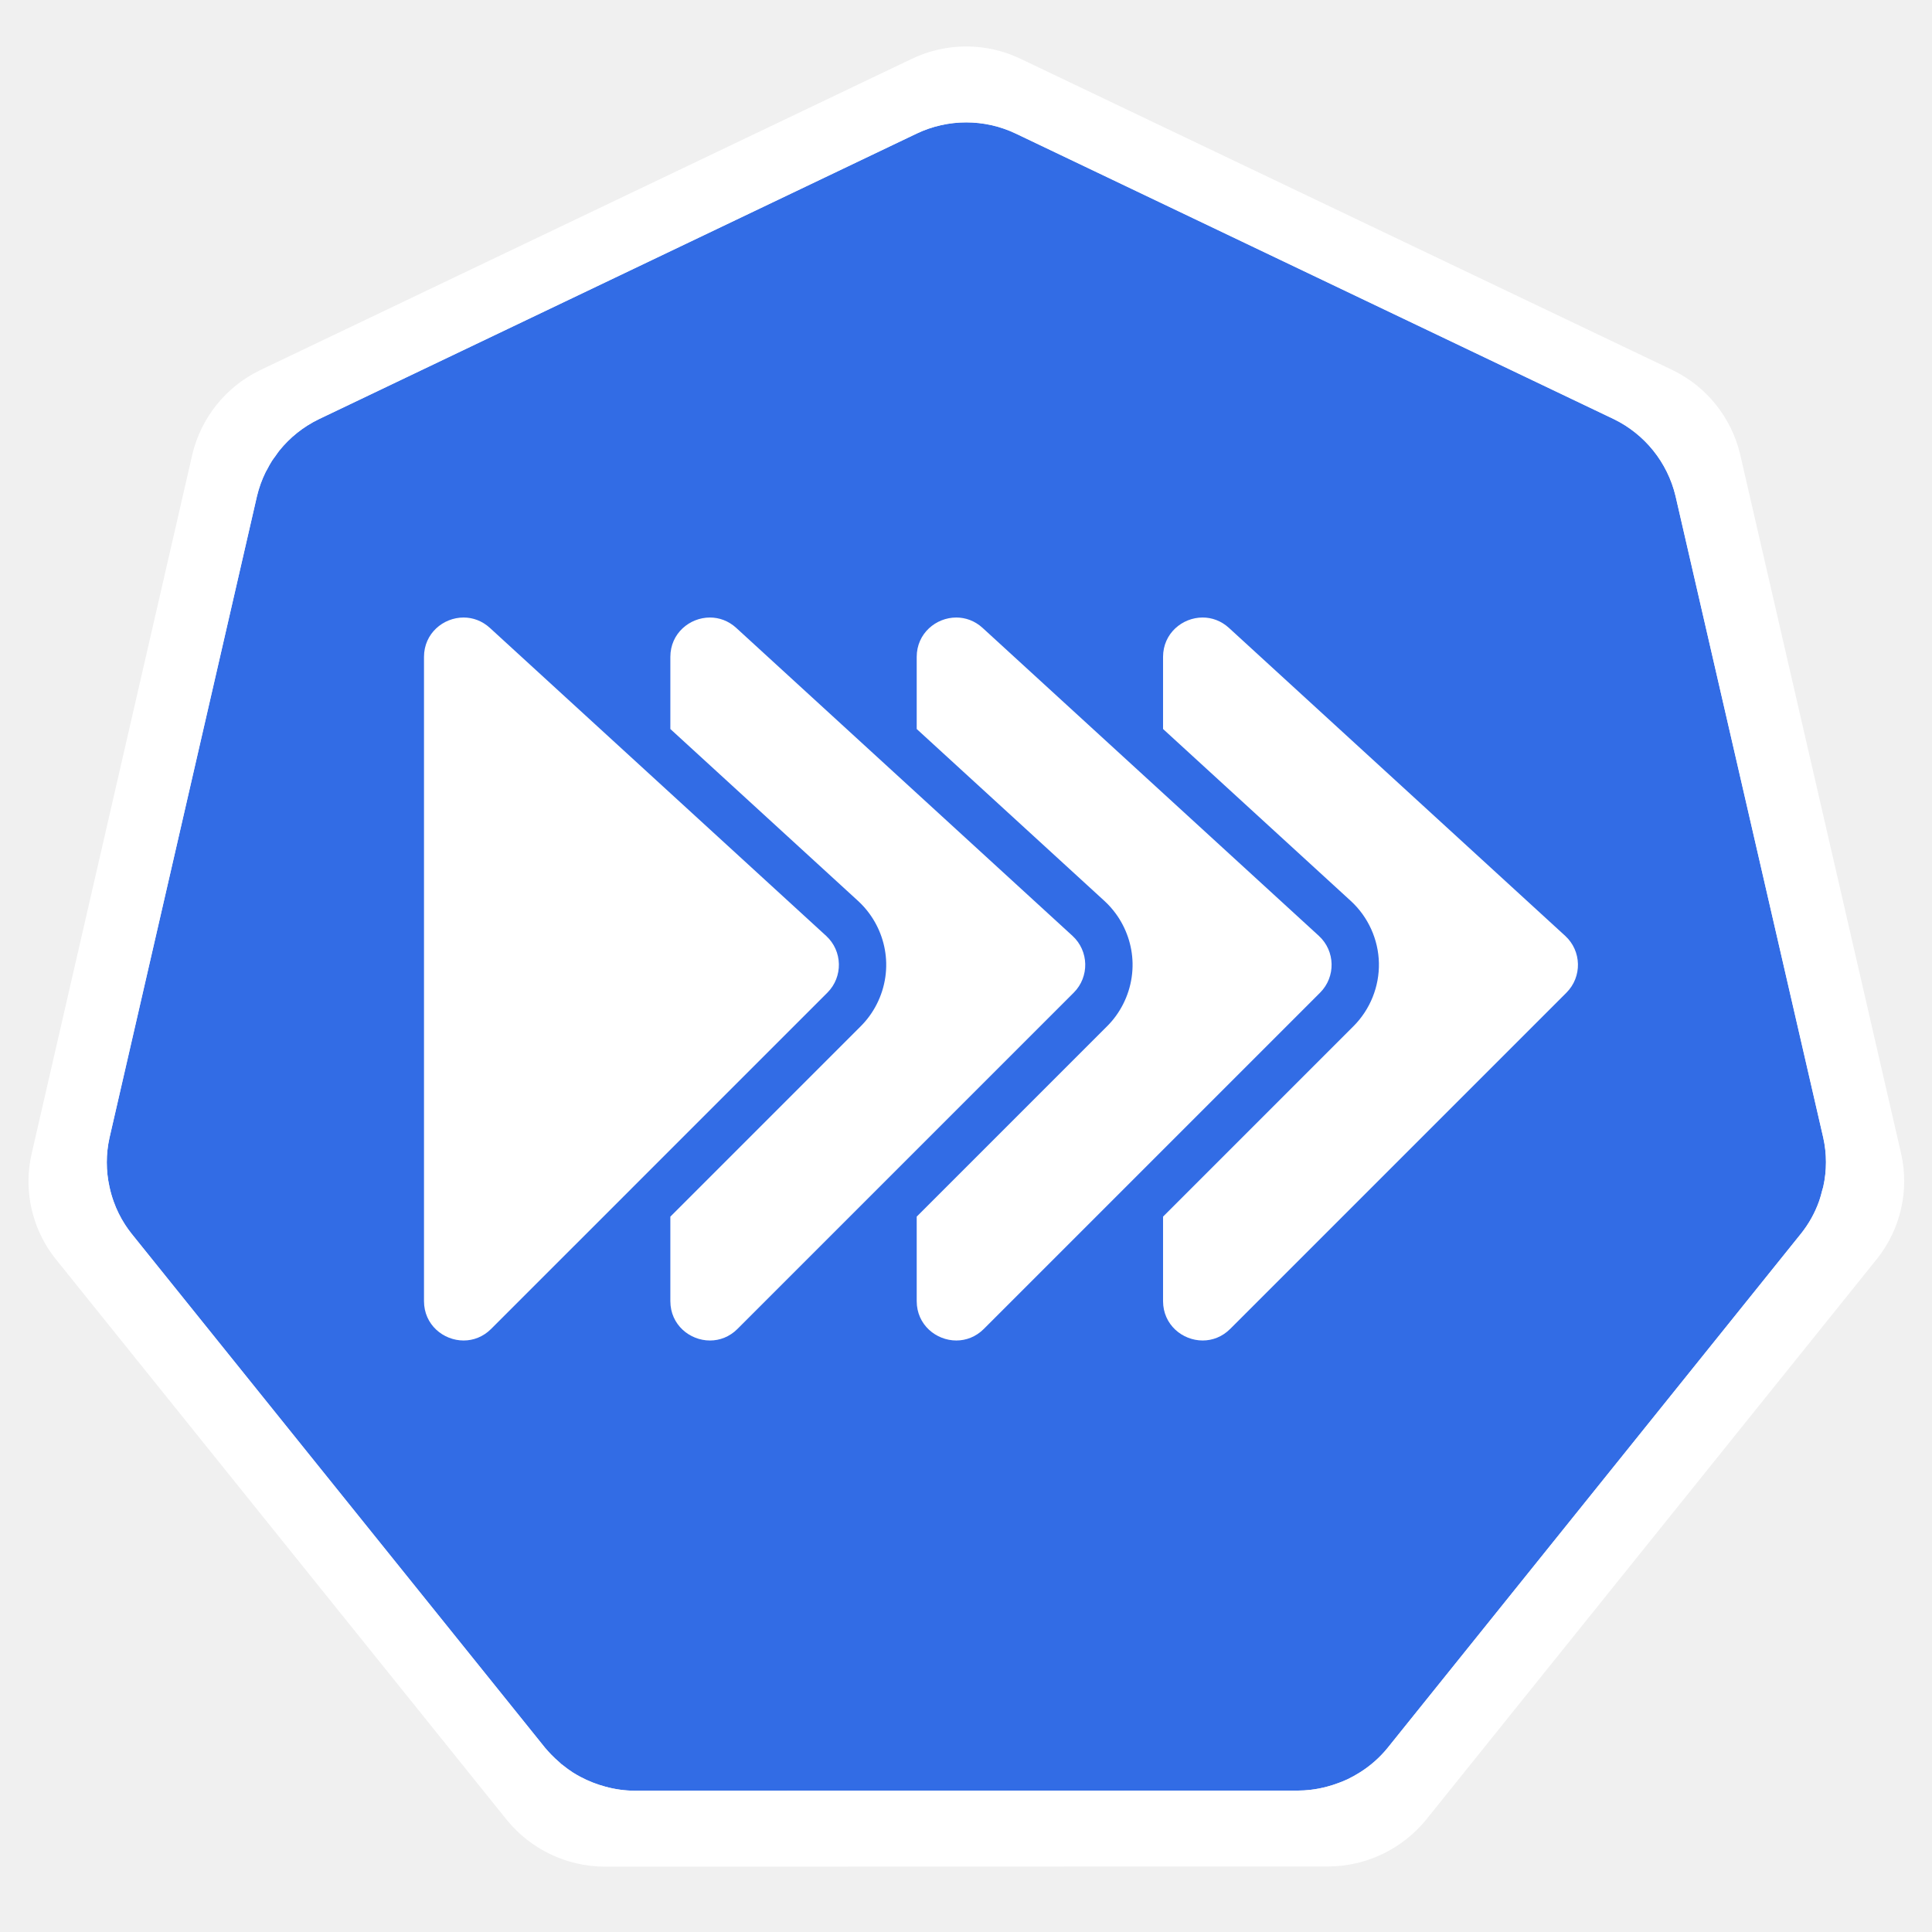
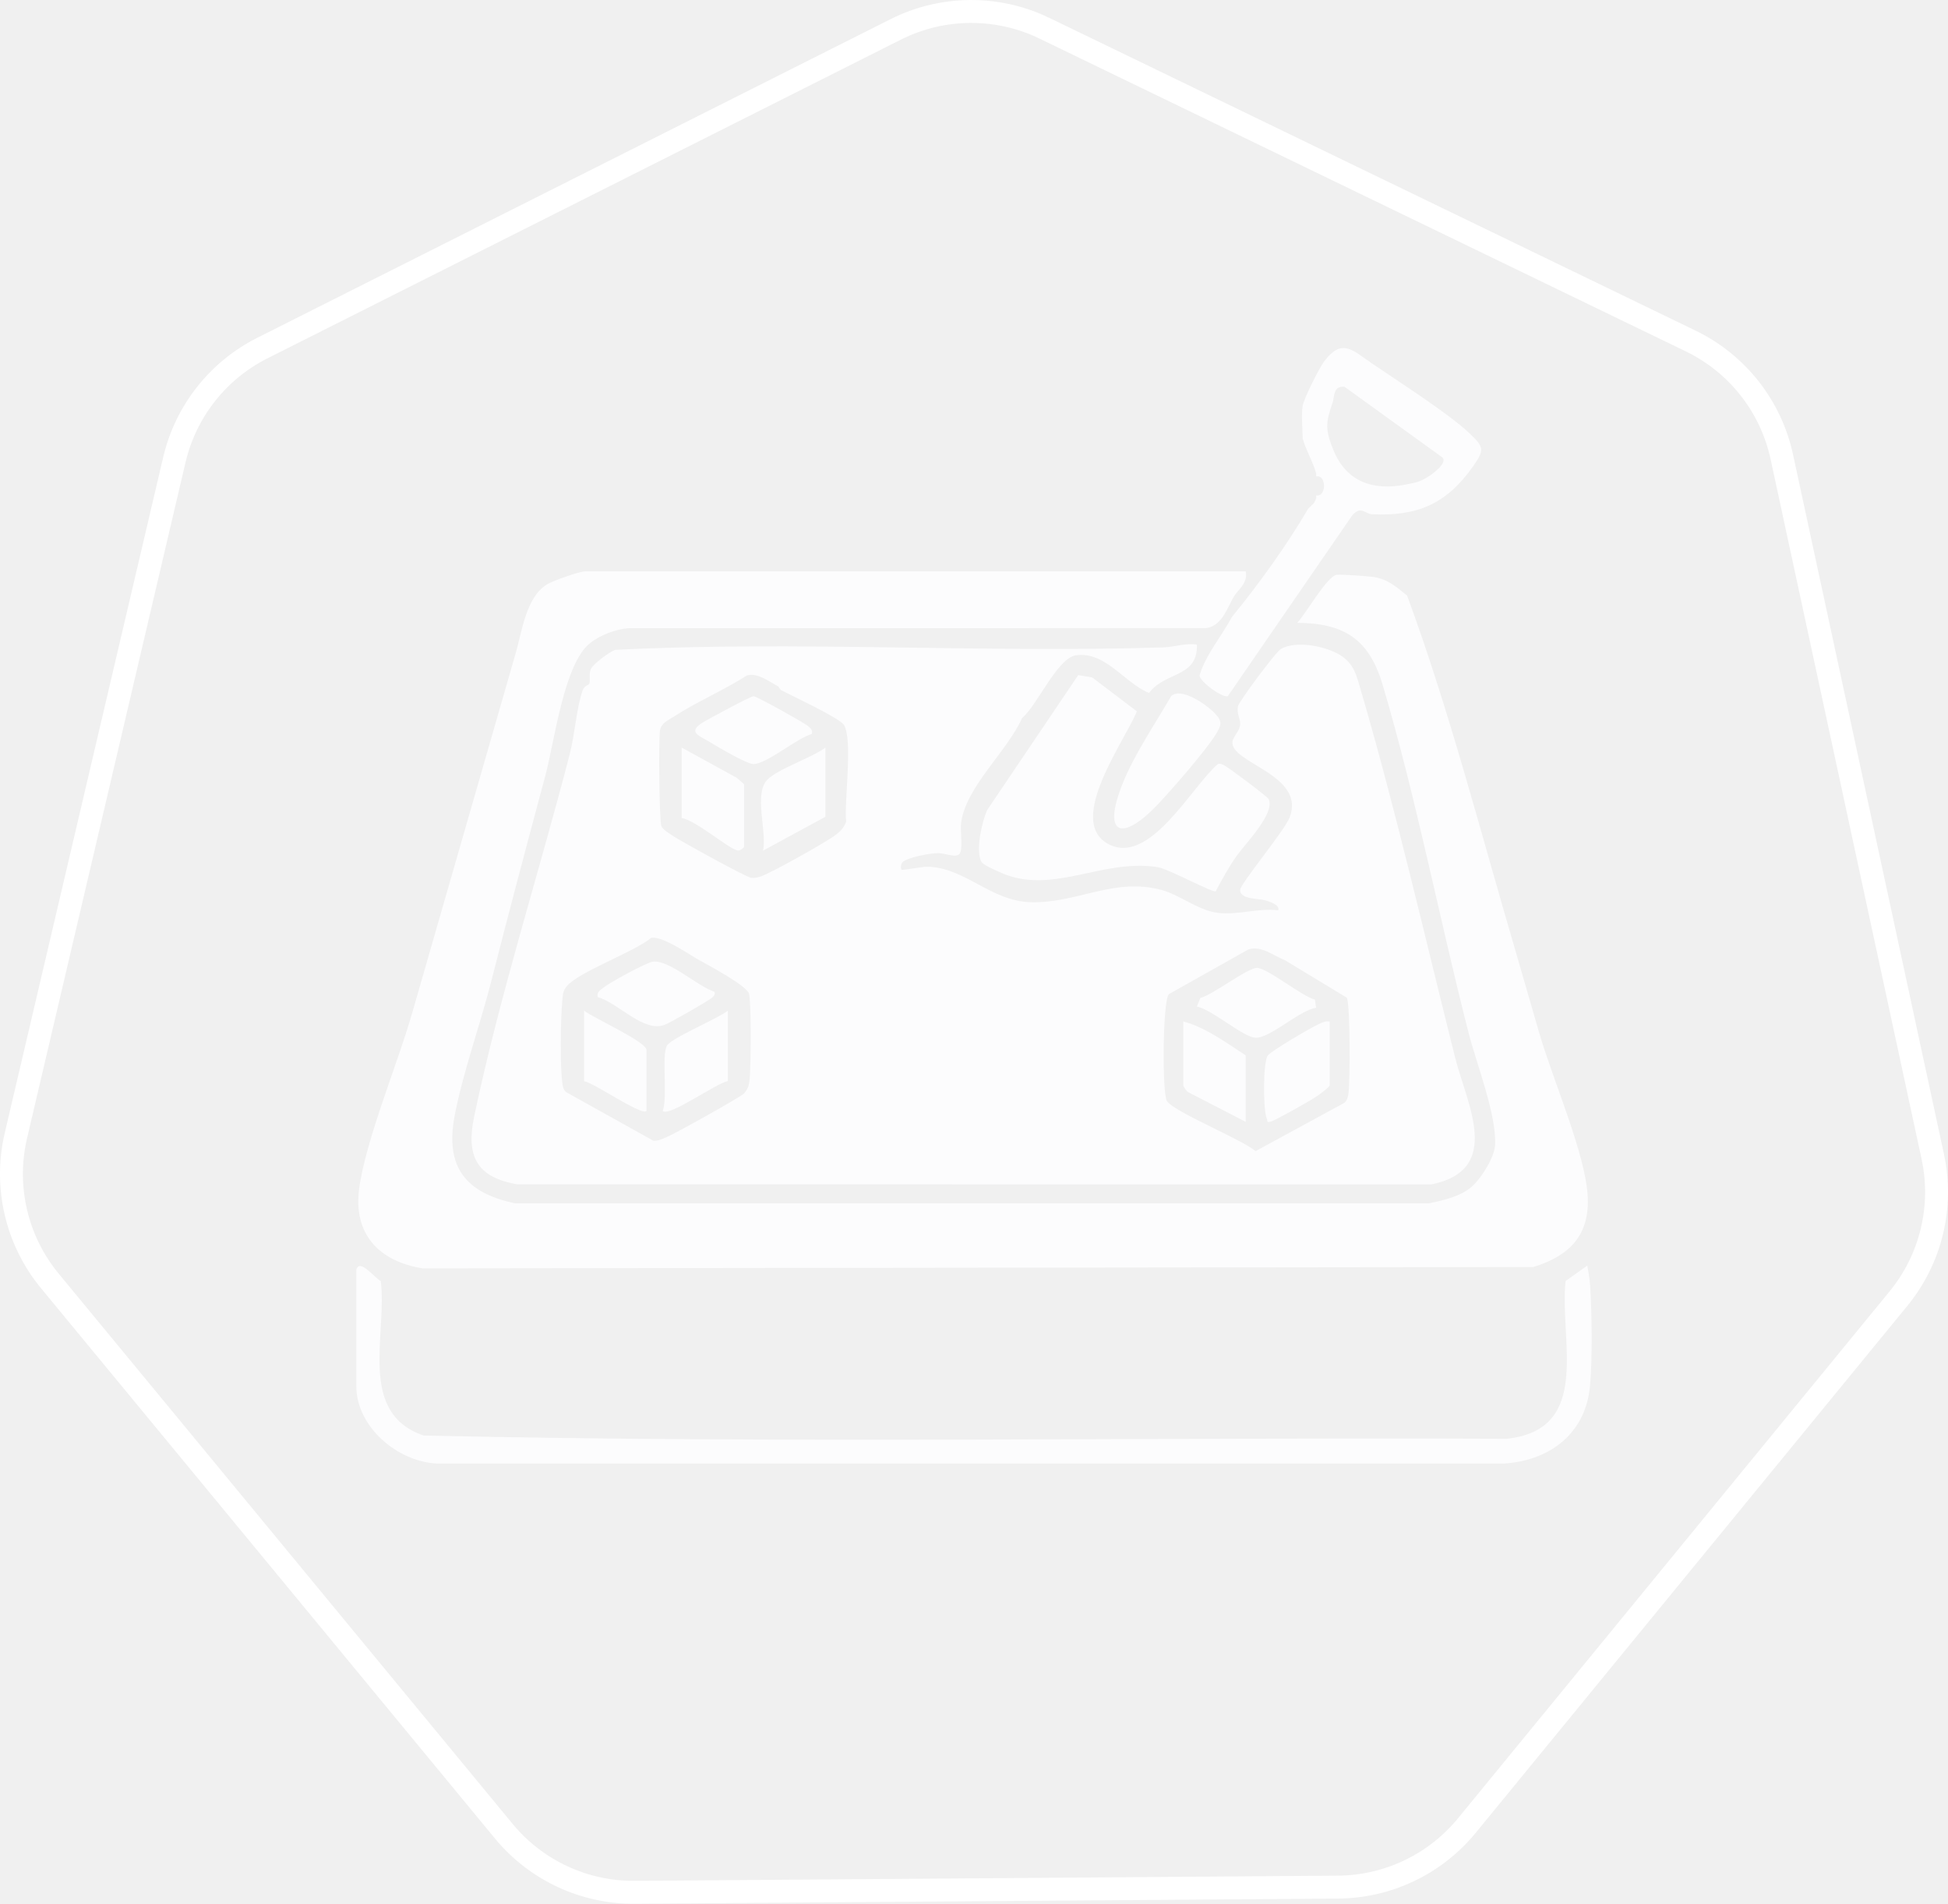
- <svg xmlns="http://www.w3.org/2000/svg" id="Layer_1" viewBox="0 0 500 500" width="64" height="64">
+ <svg xmlns="http://www.w3.org/2000/svg" id="Layer_2" viewBox="0 0 1263.52 1234.55">
  <defs>
-     <style>.cls-1{fill:none;}.cls-2{fill:#fff;}.cls-3{fill:#326ce5;}</style>
+     <style>.cls-1{fill:none;stroke:#fff;stroke-miterlimit:10;stroke-width:14.86px;}.cls-2{fill:#fcfcfd;}</style>
  </defs>
-   <g>
-     <path class="cls-1" d="m141.301,452.595c.419.498.862.972,1.311,1.446.685.729,1.429,1.395,2.183,2.049-.755-.655-1.5-1.324-2.186-2.054-.448-.471-.89-.944-1.309-1.442Z" />
-     <path class="cls-1" d="m351.988,458.66c-1.044.666-2.128,1.269-3.245,1.804-.746.358-1.518.654-2.293.95-.992.376-2.004.7-3.03.97-1.432.386-2.891.663-4.364.829-1.027.117-2.06.177-3.094.182l-170.051.04h-1.665c-2.543-.017-5.073-.365-7.526-1.038-2.268-.6-4.455-1.461-6.523-2.559,2.068,1.101,4.256,1.964,6.525,2.566,2.452.671,4.981,1.02,7.524,1.036h1.668l170.051-.04c1.034-.004,2.066-.064,3.094-.18,1.474-.168,2.932-.445,4.364-.832,1.028-.272,2.041-.598,3.034-.976.778-.282,1.542-.597,2.293-.944,1.113-.535,2.193-1.138,3.234-1.804,2.697-1.694,5.098-3.817,7.109-6.286l2.339-2.915-2.341,2.91c-2.009,2.469-4.408,4.592-7.102,6.286Z" />
-     <polygon class="cls-1" points="471.853 307.136 471.854 307.134 471.853 307.135 471.853 307.136" />
-     <path class="cls-1" d="m82.512,108.488l22.496-10.748-22.494,10.746c-4.025,1.95-7.507,4.752-10.242,8.154,2.735-3.401,6.216-6.202,10.24-8.152Z" />
-     <path class="cls-1" d="m466.133,319.215l-39.23,48.803,39.228-48.798c1.991-2.495,3.555-5.302,4.629-8.307.337-.932.581-1.892.824-2.852-.244.959-.489,1.919-.827,2.85-1.073,3.004-2.636,5.81-4.625,8.305Z" />
-     <path class="cls-3" d="m433.624,128.36c-2.082-8.698-7.954-16.004-16.001-19.907l-154.725-73.875c-8.122-3.876-17.56-3.876-25.682,0l-132.207,63.162-22.496,10.748c-4.024,1.95-7.505,4.751-10.24,8.152-.336.418-.625.872-.939,1.308-.323.45-.67.882-.968,1.349-.449.704-.84,1.443-1.229,2.184-.12.229-.266.443-.38.676-.969,1.968-1.727,4.055-2.247,6.229l-38.164,166.038c-.941,4.196-.944,8.548-.009,12.746.276,1.28.635,2.54,1.077,3.772.747,2.101,1.736,4.108,2.947,5.981.522.807,1.082,1.587,1.678,2.339l107.083,133.135c.056.07.123.131.181.2.419.497.861.971,1.309,1.442.686.73,1.431,1.398,2.186,2.054.171.148.32.32.495.464.121.101.259.18.383.279.834.668,1.689,1.311,2.591,1.885.631.397,1.277.769,1.933,1.118,2.067,1.098,4.255,1.959,6.523,2.559,2.453.672,4.983,1.021,7.526,1.038h1.665l170.051-.04c1.034-.005,2.067-.065,3.094-.182,1.473-.167,2.932-.444,4.364-.829,1.026-.27,2.038-.594,3.03-.97.774-.296,1.547-.592,2.293-.95,1.117-.535,2.201-1.137,3.245-1.804,2.694-1.694,5.093-3.817,7.102-6.286l2.341-2.91.922-1.149,64.55-80.298,39.23-48.803c1.989-2.494,3.552-5.3,4.625-8.305.338-.931.583-1.891.827-2.85.079-.313.199-.613.268-.928v.003c0-.001 0-.001 0-.002.938-4.194.936-8.545-.005-12.738l-38.225-166.036Z" />
-     <path class="cls-2" d="m492.032,298.656v-.007l-41.703-181.144c-2.27-9.492-8.679-17.464-17.46-21.721L264.066,15.195c-8.861-4.229-19.159-4.229-28.021,0L67.259,95.832c-8.782,4.254-15.193,12.222-17.467,21.71L8.161,298.698c-1.897,8.436-.319,17.281,4.377,24.541.573.878,1.18,1.729,1.839,2.55l116.827,145.26c6.199,7.568,15.447,11.981,25.23,12.039l187.347-.044c9.78-.056,19.028-4.463,25.232-12.024l116.785-145.273c6.057-7.628,8.348-17.582,6.236-27.09Zm-20.179,8.478c-0.0.001-0.0.002-0.0.003v-.004c-.069.315-.189.616-.268.928-.243.96-.487,1.92-.824,2.852-1.074,3.005-2.639,5.812-4.629,8.307l-39.228,48.798-64.55,80.298-.922,1.149-2.339,2.915c-2.011,2.469-4.412,4.592-7.109,6.286-1.041.666-2.121,1.268-3.234,1.804-.75.347-1.515.661-2.293.944-.994.378-2.007.704-3.034.976-1.432.386-2.89.664-4.364.832-1.027.116-2.06.176-3.094.18l-170.051.04h-1.668c-2.542-.016-5.072-.364-7.524-1.036-2.269-.602-4.457-1.465-6.525-2.566-.657-.35-1.302-.721-1.933-1.118-.903-.574-1.758-1.217-2.591-1.885-.123-.099-.261-.178-.383-.279-.174-.144-.324-.316-.495-.464-.754-.654-1.498-1.321-2.183-2.049-.449-.474-.892-.949-1.311-1.446-.058-.069-.124-.13-.181-.2l-107.083-133.135c-.597-.752-1.156-1.532-1.678-2.339-1.211-1.873-2.2-3.88-2.947-5.981-.442-1.232-.802-2.492-1.077-3.772-.935-4.197-.932-8.549.009-12.746l38.164-166.038c.521-2.174,1.278-4.261,2.247-6.229.115-.233.26-.447.38-.676.389-.741.781-1.481,1.229-2.184.298-.467.645-.899.968-1.349.314-.436.603-.89.939-1.308,2.735-3.402,6.217-6.204,10.242-8.154l22.494-10.746,132.207-63.162c8.122-3.876,17.56-3.876,25.682,0l154.725,73.875c8.047,3.903,13.92,11.209,16.001,19.907l38.225,166.036c.941,4.194.943,8.544.005,12.738Z" />
-   </g>
-   <g>
-     <path class="cls-2" d="m318.379,343.915l87.012-87.012c4.1-4.1,3.953-10.792-.323-14.708l-87.012-79.69c-2.03-1.859-4.447-2.693-6.813-2.693-5.246,0-10.245,4.097-10.245,10.202v18.651l48.587,44.498c4.49,4.112,7.142,9.961,7.275,16.048.134,6.087-2.259,12.047-6.564,16.352l-49.298,49.299v21.854c0,6.137,5.021,10.202,10.255,10.202,2.502,0,5.052-.928,7.126-3.003Z" />
-     <path class="cls-2" d="m254.624,343.915l34.126-34.126,6.124-6.124,6.124-6.124,40.638-40.638c4.1-4.1,3.953-10.792-.323-14.708l-40.315-36.923-6.124-5.608-6.124-5.608-34.449-31.55c-2.03-1.859-4.447-2.693-6.813-2.693-5.246,0-10.245,4.097-10.245,10.202v18.651l48.587,44.498c1.085.994,2.06,2.091,2.921,3.266,2.701,3.689,4.253,8.166,4.355,12.782.109,4.949-1.453,9.815-4.355,13.775-.667.91-1.405,1.773-2.209,2.578l-49.298,49.298v21.854c0,6.137,5.021,10.202,10.255,10.202,2.502,0,5.052-.928,7.126-3.003Z" />
-     <path class="cls-2" d="m190.868,343.915l34.126-34.126,6.123-6.123,6.124-6.124,40.638-40.638c4.1-4.1,3.953-10.792-.323-14.708l-40.315-36.923-6.124-5.609-6.123-5.608-34.449-31.55c-2.03-1.859-4.447-2.693-6.813-2.693-5.246,0-10.245,4.097-10.245,10.202v18.652l48.586,44.498c1.085.994,2.061,2.091,2.921,3.267,2.701,3.688,4.252,8.166,4.354,12.781.109,4.949-1.453,9.814-4.354,13.774-.667.911-1.405,1.774-2.21,2.579l-49.298,49.298v21.855c0,6.137,5.021,10.202,10.255,10.202,2.502,0,5.052-.928,7.126-3.003Z" />
-     <path class="cls-2" d="m127.112,343.915l34.127-34.127,6.123-6.123,6.124-6.124,40.637-40.637c4.1-4.1,3.953-10.792-.323-14.708l-40.315-36.922-6.124-5.609-6.123-5.608-34.45-31.551c-2.03-1.859-4.447-2.693-6.813-2.693-5.246,0-10.245,4.097-10.245,10.202v166.702c0,6.137,5.021,10.202,10.255,10.202,2.502,0,5.052-.928,7.126-3.003Z" />
+   <g id="Layer_1-2">
+     <path class="cls-1" d="M677.43,18.31l419.23,202.84c30.2,14.61,51.99,42.32,59.07,75.12l97.91,453.77c7.01,32.47-1.18,66.36-22.23,92.06l-279.96,341.73c-20.52,25.05-51.12,39.68-83.5,39.92l-456.29,3.38c-32.81.24-63.99-14.31-84.88-39.62L32.35,830.68c-21.66-26.25-29.82-61.12-22.04-94.25l102.78-438.26c7.37-31.43,28.29-57.97,57.13-72.48L580.99,19.06c30.28-15.23,65.93-15.51,96.45-.75Z" />
+     <path class="cls-2" d="M844.91,263.22c.83-4.78,10.77-24.67,14.08-29,11.35-14.85,17.81-7.53,30.47,1.16,17,11.67,49.92,32.58,63.56,45.48,9.56,9.04,10.01,10.82,2.39,21.63-17.09,24.21-35.91,32.41-65.55,30.99-4.73-.23-6.85-5.83-12.72.65l-80.81,117.41c-4.09.71-17.74-9.3-18.31-13.44,3.77-13.04,14.45-25.77,21.14-38.14,17.59-21.49,35.3-46.15,49.28-69.92.45-.77,1.49-1.26,1.76-1.76.66-1.19,2-.66,3.52-5.28.16-.49-.11-1.16,0-1.76,6.75,1.23,6.75-13.54,0-12.31-.11-.57.14-1.22,0-1.76-1.94-7.53-6.71-15.22-8.79-22.86-.02-6.13-.94-15.64,0-21.1ZM864.26,261.46c-4.45,12.62-4.74,17.18.54,30.24,8.44,20.88,25.98,26.69,46.95,22.52,6.39-1.27,8.94-1.52,14.94-5.28,3.01-1.89,12.49-9.09,8.84-12.34l-63.41-45.76c-7.67-.79-6.38,6.43-7.85,10.62Z" />
+     <path class="cls-2" d="M776.33,417.99c.74,21.63-20.63,17.34-31.03,31.38-16.05-6.54-28.25-27.07-47.33-24.43-12.18,1.68-25.14,32.49-34.97,40.64-9.63,21.57-36.24,44.35-39.57,67.71-.74,5.19,1.26,16.89-.91,20.2-2.12,3.23-9.69-.35-14.14-.25-5.61.13-18.06,2.43-22.52,5.44-1.96,1.32-1.56,4.92-1.21,5.27.59.6,13.27-1.92,16.72-1.88,24.21.26,41.18,22.21,66.84,22.99,30.5.93,54.25-16.32,85.26-7.91,11.82,3.21,23.64,13.15,36.2,14.79,13.09,1.71,26.25-3.26,39.41-1.62,1.34-3.7-6.31-5.84-8.44-6.48-4.1-1.24-16.35-.47-16.27-6.68.05-4.05,28.75-38.31,32.14-47.1,10.72-27.82-39.06-35.27-37.08-49.21.48-3.34,4.76-6.88,4.98-11.06.2-3.8-2.38-6.93-1.42-11.81.59-3.03,24.48-35.3,27.98-37.24,9.93-5.51,28.68-1.76,38.05,3.93,9.38,5.69,10.89,13.55,13.72,23.21,22.63,77.28,41.5,159.95,61.08,237.88,7.62,30.32,31.2,72.72-15.27,82.29l-592.85-.03c-26.83-4.48-33.49-18.53-28.12-44.09,16.58-78.92,41.91-157.12,62.03-235.18,3.27-12.71,4.23-29.27,8.3-41.01,1.23-3.54,4.1-3.17,4.42-4.62.64-2.9-.54-5.83.95-9.29,1.39-3.23,12.08-11.13,15.72-12.41,117.89-5.95,237.29,2.15,355.42-1.59,7.34-.23,14.41-2.93,21.9-1.83ZM504.78,445.1c-6.1-3.19-13.54-9.13-20.42-7.02-14.96,9.58-32.57,17.04-47.32,26.65-3.7,2.41-8,4.05-8.91,8.68-1.04,5.28-.54,59.27.87,62.38,1.15,2.52,6.25,5.45,8.75,7.07,5.3,3.44,46.34,26.04,49.41,26.37,2.28.25,3.93-.11,6.07-.79,6.62-2.1,41.21-21.59,47.7-26.21,3.54-2.52,6.42-5.15,7.89-9.39-1.35-13.26,4.52-52.95-1.41-62.7-2.76-4.54-33.6-18.81-40.47-22.45-1.33-.7-1.72-2.37-2.16-2.6ZM453.74,622.74c-7.26-4.06-24.13-15.94-31.38-14.57-11.1,9.27-47.21,22.04-54.83,31.48-2.62,3.25-2.46,5.67-2.82,9.49-1.1,11.95-1.5,41.46,0,52.93.32,2.47.5,4.51,2.59,6.21l56.51,31.48c3.01.23,5.57-1.16,8.24-2.2,4.88-1.89,48.73-26.3,50.61-28.52,2.5-2.94,3.09-5.01,3.53-8.78.88-7.58,1.23-50.41-.4-55.95-1.51-5.15-25.94-18.17-32.04-21.58ZM833.6,622.75c-7.56-2.97-15.52-9.76-23.93-7.04l-51.52,28.98c-4.01,4.05-4.46,63.97-1.27,69.27,4.16,6.91,48.68,24.94,57.52,32.52l57.39-31.2c2.08-1.52,2.53-3.96,2.86-6.34,1.09-7.8,1.19-56.6-1.02-61.92l-40.04-24.26Z" />
+     <path class="cls-2" d="M334.06,425.06c4.5-14.76,6.75-37.49,20.74-46.09,3.95-2.43,21.02-8.47,24.94-8.47h428.24c1.71,7.62-5.09,12-7.59,16.24-4.55,7.71-7.61,18.95-18.01,20.59l-374.56.04c-8.41.54-18.78,4.55-25.31,9.86-16.82,13.68-22.82,63.53-28.74,85.57-11.99,44.7-23.73,88.73-35.16,133.66-7.08,27.81-18.45,59.38-23.72,87.08-6.27,33.02,6.81,49.92,39.07,56.76l592.83.04c9.62-1.98,20.98-4.49,28.32-11.25,5.91-5.44,14.31-18.69,14.66-26.71.86-19.92-11.92-52-17.17-72.46-19.03-74.19-33.9-152.11-55.73-225.65-8.76-29.52-24.54-40.15-55.48-40.39,5.47-5.51,19.44-30.5,25.71-31.14,3.03-.31,18.76.81,22.66,1.26,9.83,1.14,15.65,6.31,22.94,12.23,27.54,74.88,47.67,153.54,70.29,230.43,5.24,17.82,10.2,35.46,15.39,53.2,8.49,29.04,26.85,71.28,30.79,99.35,3.99,28.43-8.04,44.29-34.69,52.43l-720.34.88c-28.2-4.54-45.18-22.12-41.16-51.85,4.29-31.75,25.31-81.7,34.67-114.81" />
+     <path class="cls-2" d="M231.13,823.33c2.17-7.55,12.01,5.59,15.86,7.4,4.27,34.73-15.35,85.53,27.8,100.18,233.72,5.28,468.55,1.09,702.68,2.11,55.5-6.18,33.91-63.64,38-102.29l14.08-10.03c.74,4.4,1.58,8.59,1.86,13.1,1.13,18.01,1.52,47.42-.11,65.12-2.8,30.28-25.54,48.12-55.4,50.12H283.03c-25.28-1.29-51.9-23.78-51.9-50.09v-75.62Z" />
+     <path class="cls-2" d="M788.53,577.99c-1.66,1.2-30.73-14.61-37.81-15.7-36.77-5.63-69.26,19.15-103.14,2.89-2.76-1.32-9.97-4.25-11.1-6.49-3.76-7.43.41-25.54,3.74-33.26l59.14-87.63,9.05,1.51,28.98,21.98c-7.51,18.76-45.88,70.58-18.95,85.8,26.98,15.24,54.66-37.33,71.44-51.55,1.53-.66,2.63.07,3.97.66,2.53,1.12,28.31,20.38,29.08,22.03,4.29,9.2-15.48,29.2-20.98,37.03-4.72,6.73-9.55,15.38-13.42,22.72Z" />
+     <path class="cls-2" d="M788,462.57c5.34,5.62,4.06,8.03.33,14.04-6.49,10.45-28.39,35.6-37.48,45.16-23.01,24.19-36.34,20.24-22.61-13.82,7.73-19.19,21.05-38.55,31.39-56.53,6.68-6.12,23.38,5.9,28.37,11.15Z" />
+     <path class="cls-2" d="M463.26,643.11c.84,1,.23,2.44-1.09,3.63-2.57,2.3-27.37,16.4-31.03,17.82-13.61,5.28-30.01-14.13-43.48-18-.64-3.18,1.57-4.35,3.62-6.01,4-3.25,28.09-16.56,32.42-16.96,10.67-.97,28.78,16,39.56,19.52Z" />
+     <path class="cls-2" d="M472.07,701.11c-7.09,1.02-38.16,23.41-42.2,19.34,3.34-9.84-.81-35.12,2.62-42.21,2.37-4.92,33.6-17.82,39.58-22.85v45.72Z" />
+     <path class="cls-2" d="M419.31,720.46c-3.26,3.2-33.78-18.16-40.45-19.34v-45.72c5.85,4.65,40.45,20.16,40.45,25.5v39.57Z" />
+     <path class="cls-2" d="M526.58,475.98c-9.5,2.55-29.19,19.36-37.77,19.51-4.25.08-23.24-11.1-28.19-14.18-6.47-4.01-14.92-6.25-5.36-12.44,3.58-2.31,31.62-17.38,33.51-17.39,2.01,0,32.67,17.14,35.18,19.24,1.85,1.55,3.19,2.54,2.62,5.25Z" />
+     <path class="cls-2" d="M535.38,529.65l-40.44,21.97c2.66-12.3-6.08-36.29,2.57-45.78,6.3-6.92,29.4-14.58,37.87-21.04v44.84Z" />
+     <path class="cls-2" d="M442.17,530.53v-45.72l35.77,19.63,4.68,4.11v40.45c0,.68-2.4,2.77-4.2,2.49-5.56-.86-27.52-19.87-36.25-20.96Z" />
+     <path class="cls-2" d="M853.65,653.55c-10.83,1.51-29.99,19.93-39.38,19.4-8.1-.46-28.13-18.32-37.98-20.23l2.32-5.61c7.83-1.71,31.06-19.95,36.99-19.45,7.06.59,28.55,18.24,37.31,20.61l.74,5.28Z" />
+     <path class="cls-2" d="M862.5,662.42v41.33c0,1.13-6.86,6.11-8.55,7.28-3.73,2.57-26.28,15.3-29.52,16.24-3.06.89-2.02-.05-2.81-1.95-2.34-5.64-2.47-35.82.61-40.72,1.82-2.89,29.19-18.87,33.73-20.79,2.22-.94,3.97-1.83,6.54-1.38Z" />
+     <path class="cls-2" d="M807.98,727.49l-37.39-19.28c-1.09-.74-3.06-3.58-3.06-4.46v-41.33c14.24,3.71,28.08,13.9,40.45,21.98v43.09Z" />
  </g>
</svg>
